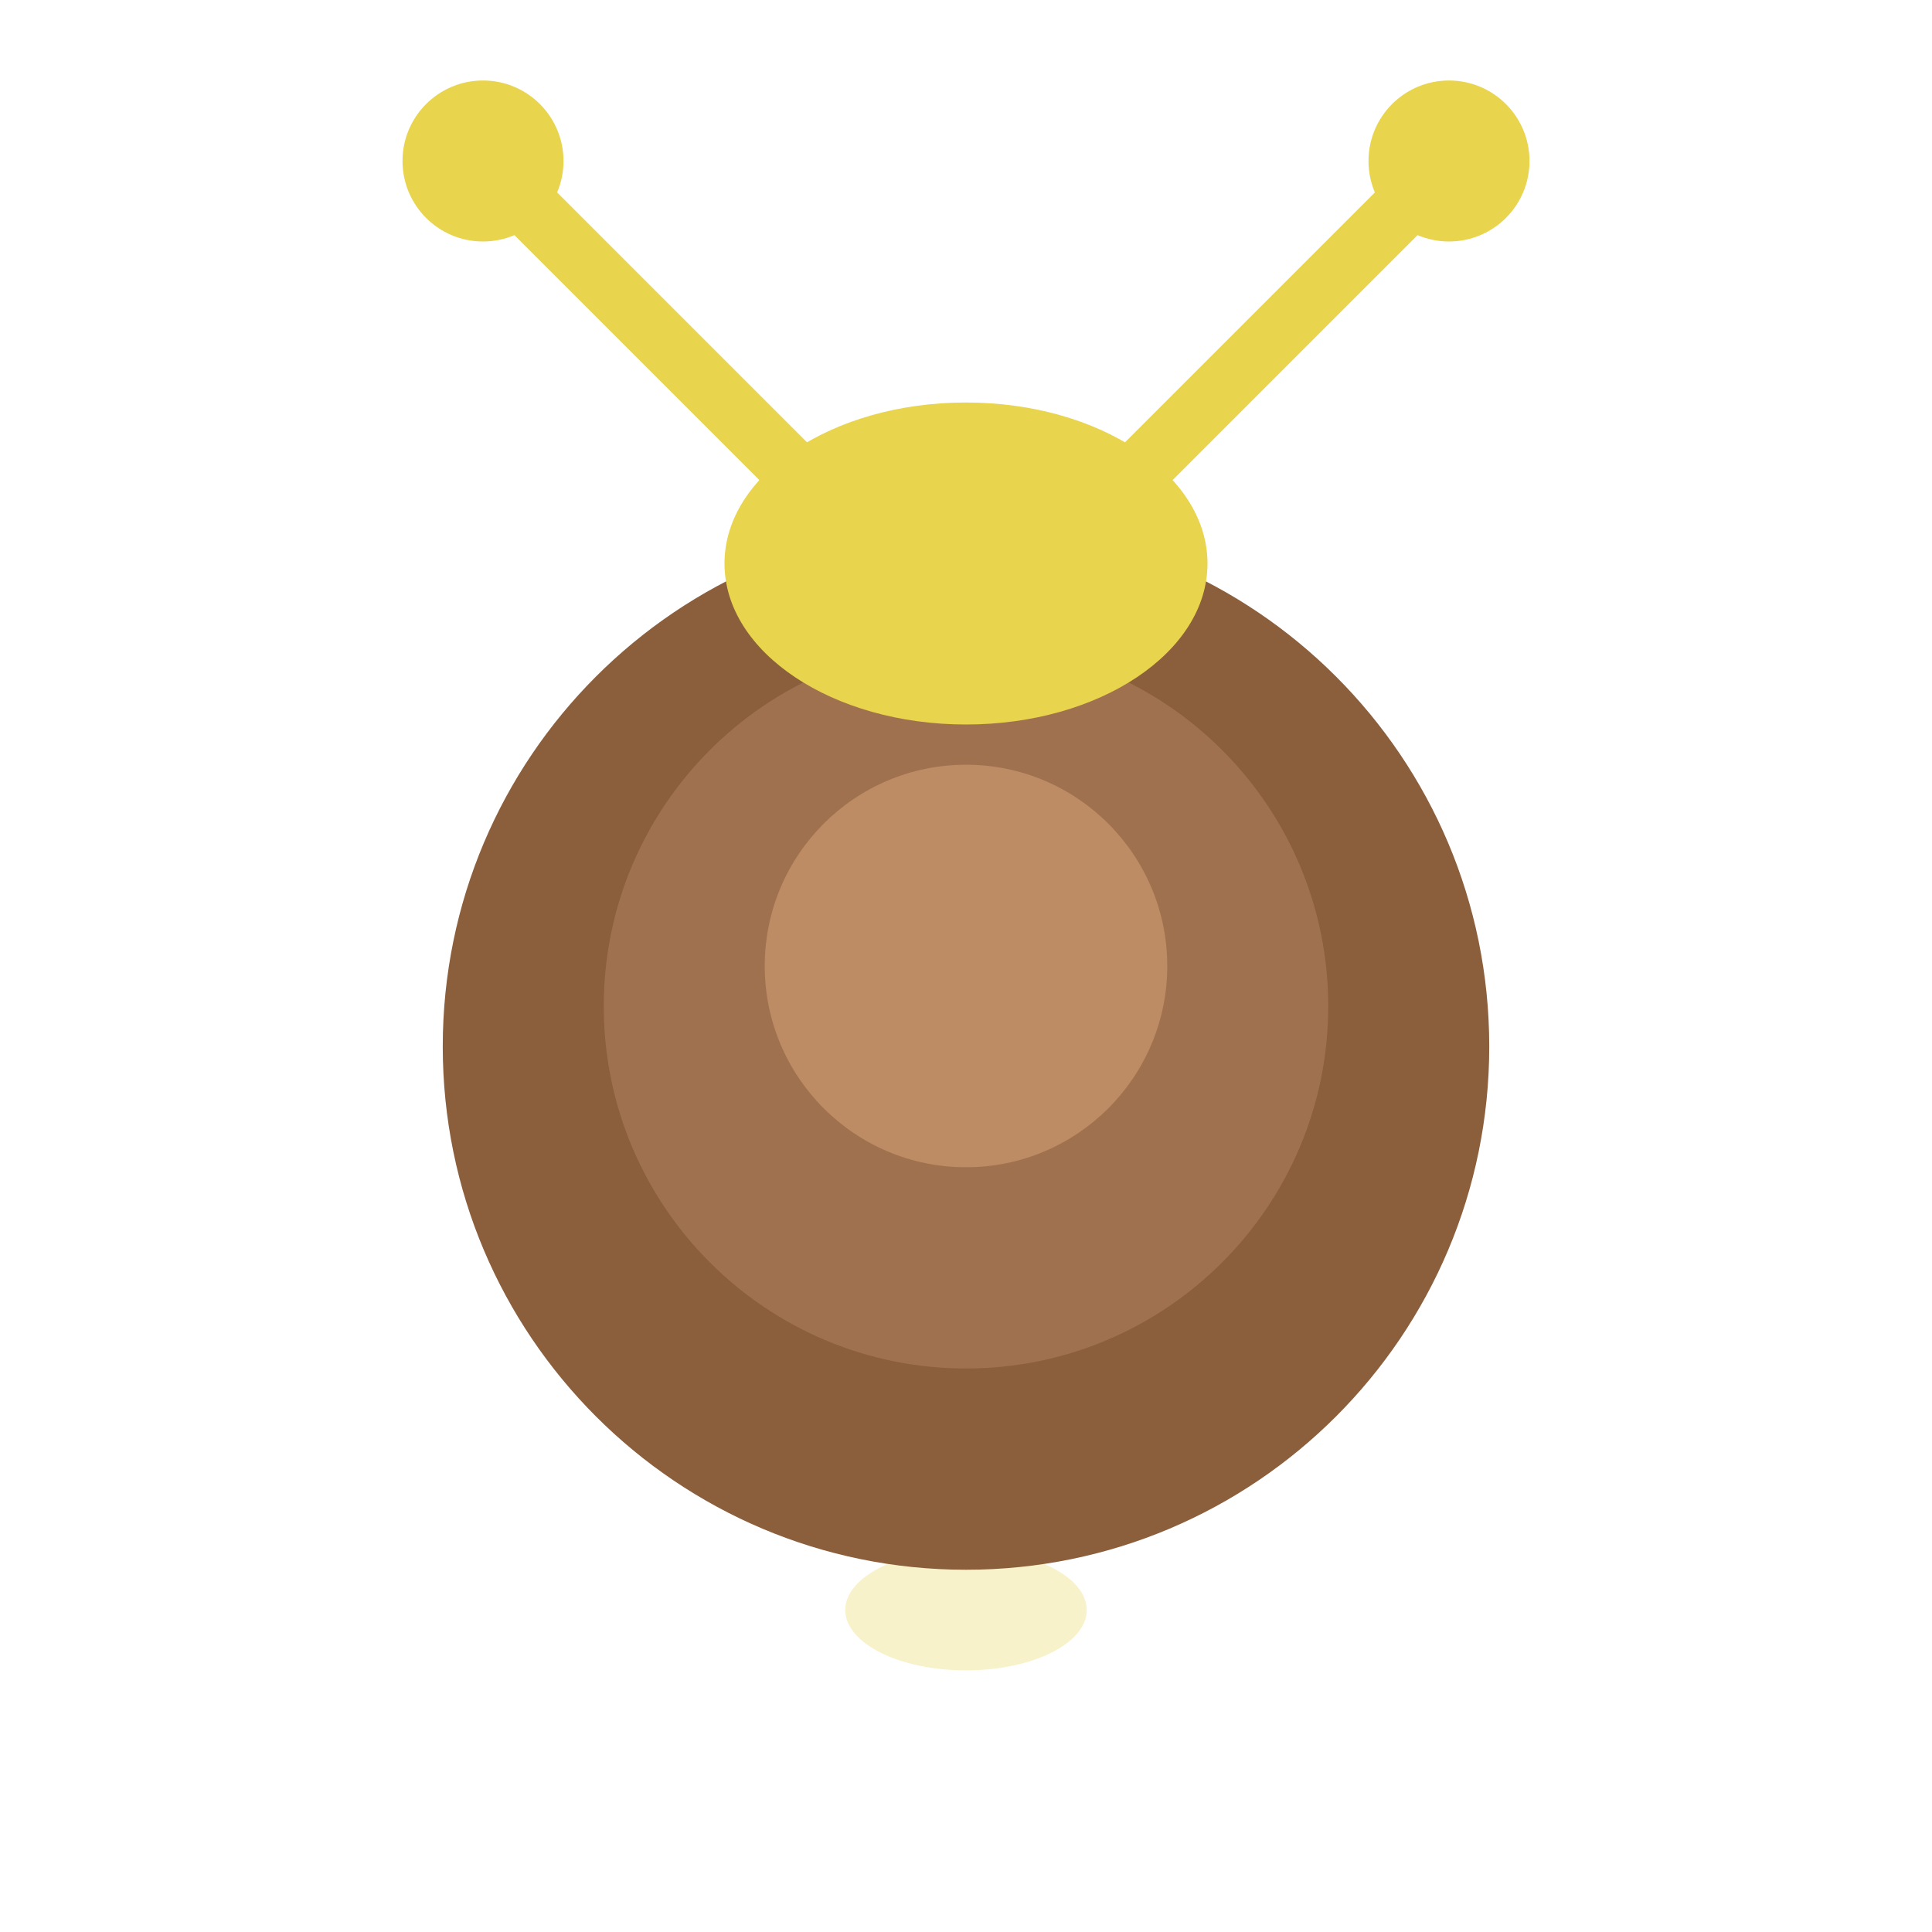
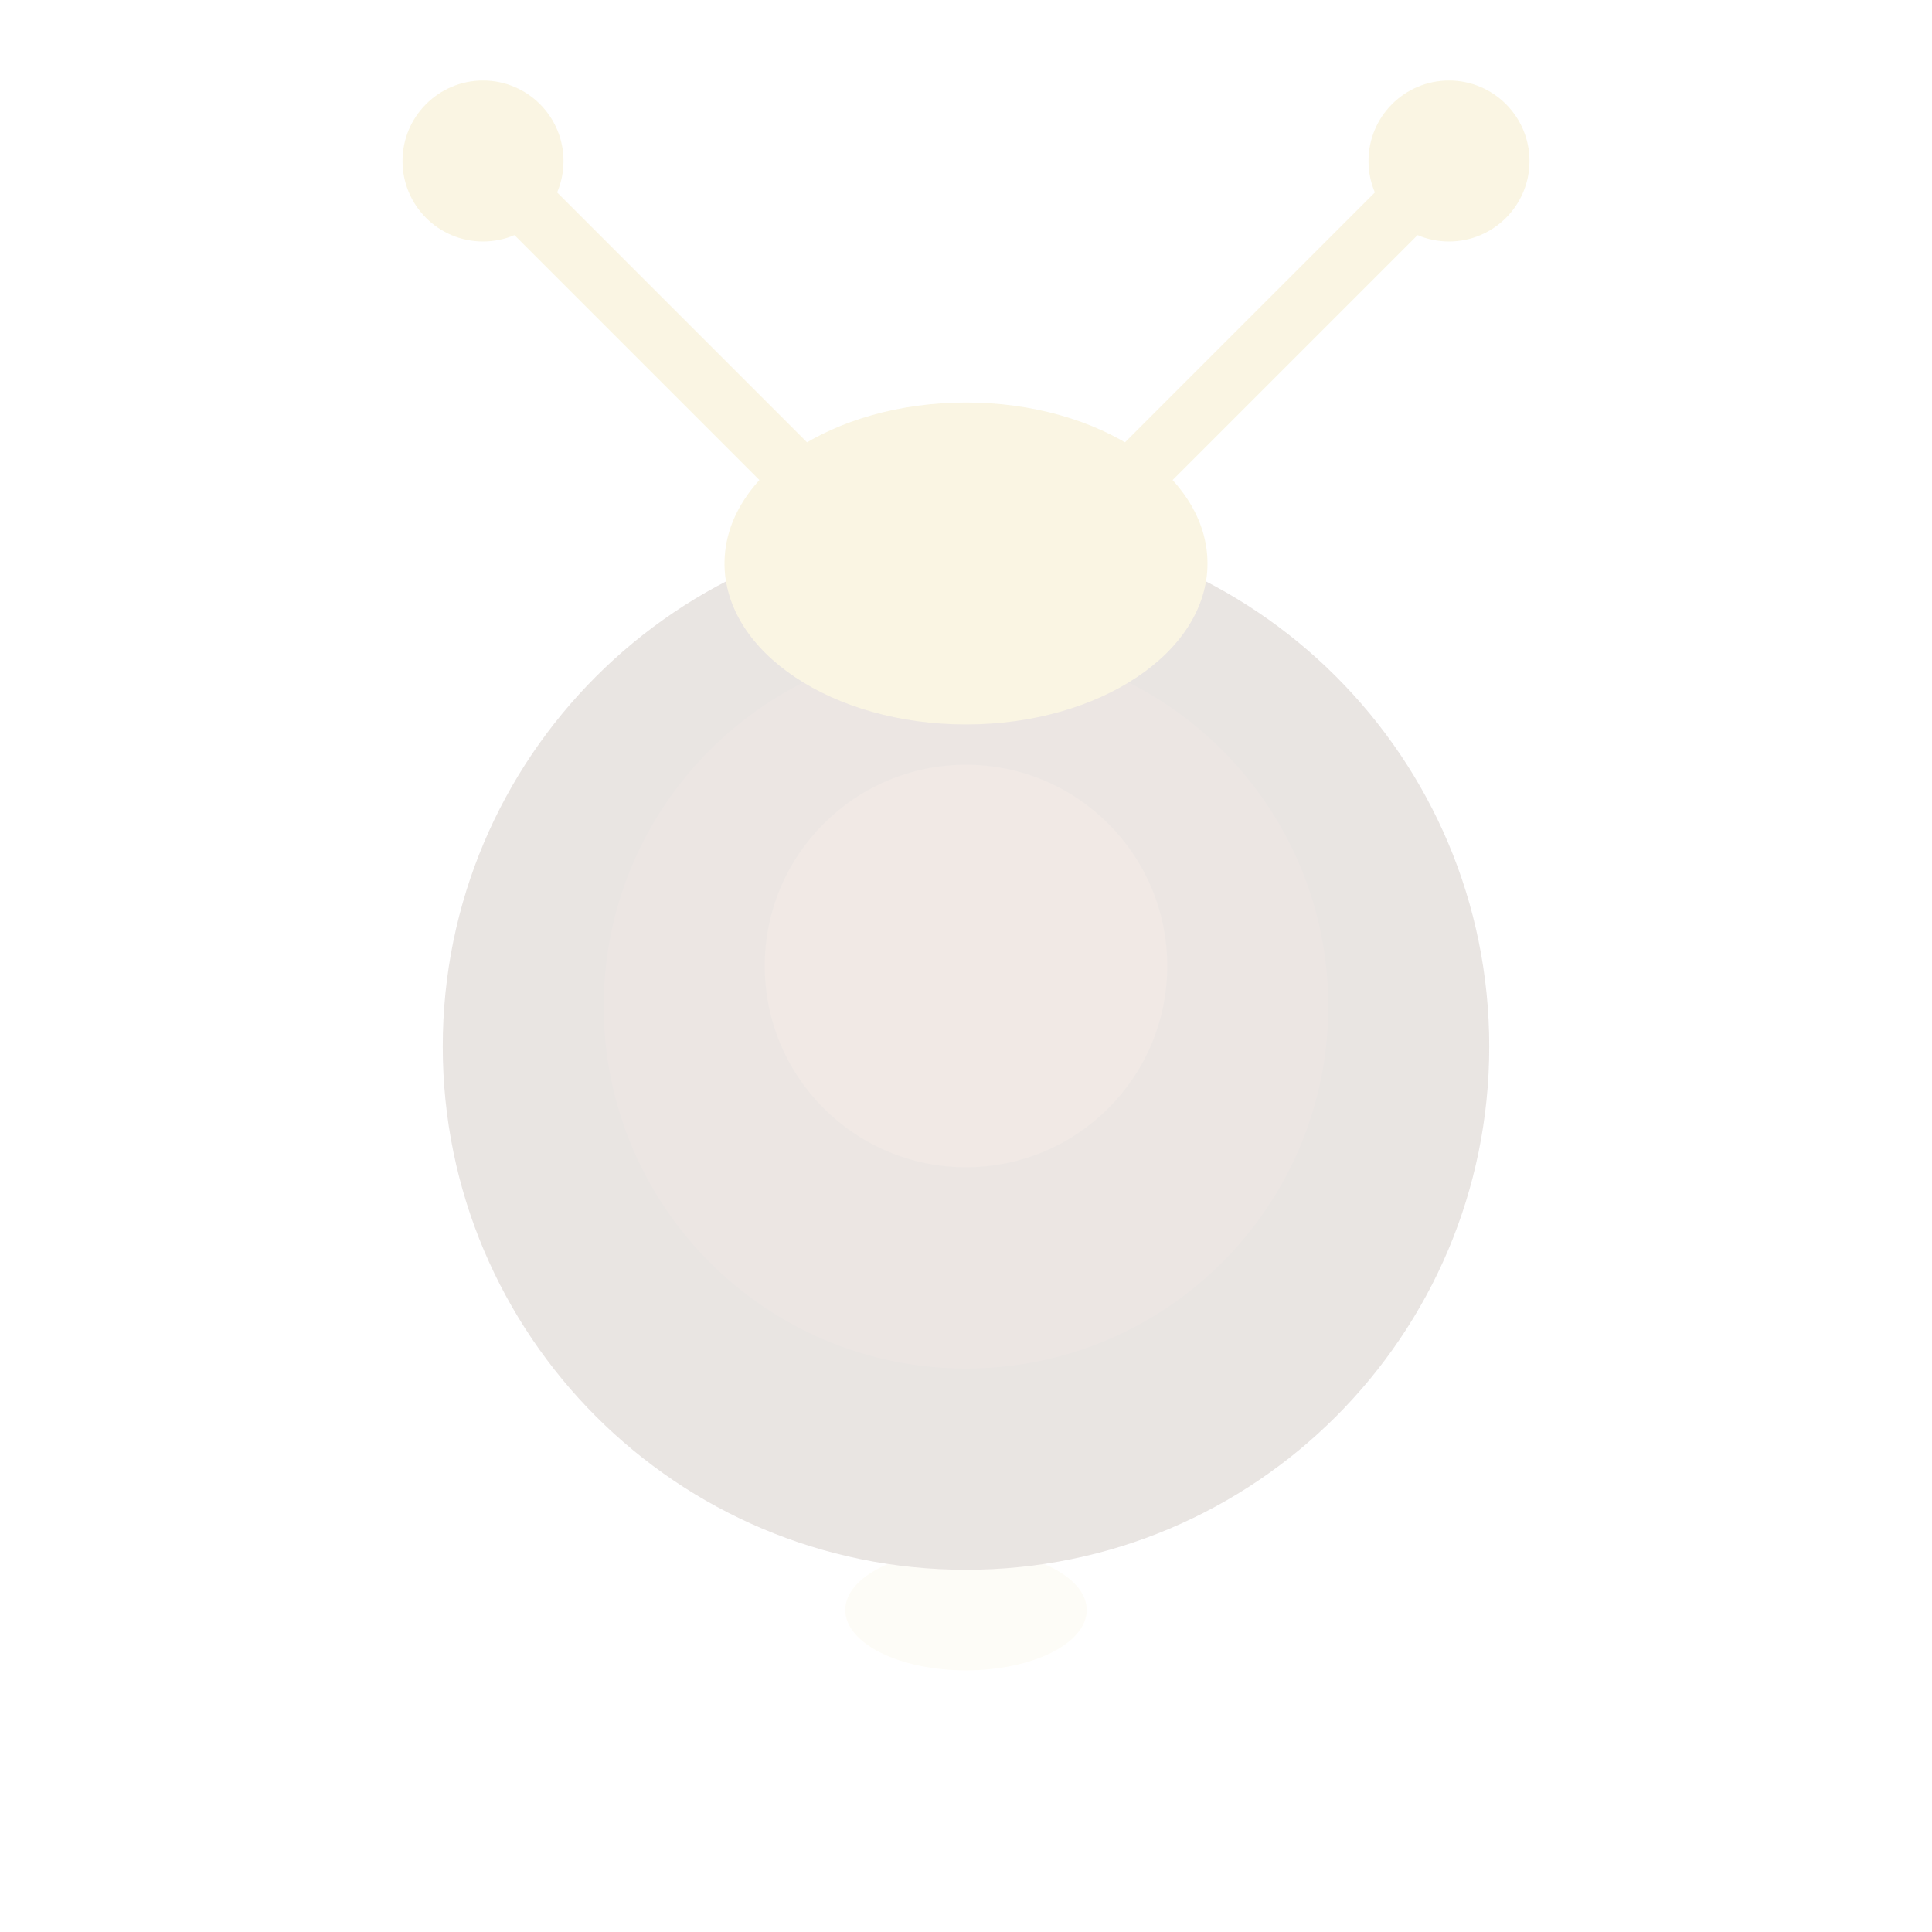
<svg xmlns="http://www.w3.org/2000/svg" viewBox="0 0 48 48" width="48" height="48">
-   <ellipse cx="24" cy="40" rx="3" ry="1.5" fill="#E8D44D" opacity="0.30" />
-   <circle cx="24" cy="26" r="13" fill="#8B5E3C" />
-   <circle cx="24" cy="25" r="9" fill="#A0714F" />
-   <circle cx="24" cy="24" r="5" fill="#BD8C64" />
-   <ellipse cx="24" cy="14.0" rx="6.0" ry="4.0" fill="#E8D44D" />
-   <line x1="20.0" y1="12.0" x2="12.0" y2="4.0" stroke="#E8D44D" stroke-width="1.5" stroke-linecap="round" />
-   <circle cx="12.0" cy="4.0" r="2" fill="#E8D44D" />
-   <line x1="28.0" y1="12.0" x2="36.0" y2="4.0" stroke="#E8D44D" stroke-width="1.5" stroke-linecap="round" />
-   <circle cx="36.0" cy="4.0" r="2" fill="#E8D44D" />
+   <filter id="t">
+     <feColorMatrix type="matrix" values="0.25 0 0 0 0.75  0 0.25 0 0 0.75  0 0 0.25 0 0.75  0 0 0 1 0" />
+   </filter>
+   <g filter="url(#t)">
+     <ellipse cx="24" cy="40" rx="3" ry="1.5" fill="#E8D44D" opacity="0.30" />
+     <circle cx="24" cy="26" r="13" fill="#8B5E3C" />
+     <circle cx="24" cy="25" r="9" fill="#A0714F" />
+     <circle cx="24" cy="24" r="5" fill="#BD8C64" />
+     <ellipse cx="24" cy="14.0" rx="6.0" ry="4.0" fill="#E8D44D" />
+     <line x1="20.0" y1="12.0" x2="12.0" y2="4.0" stroke="#E8D44D" stroke-width="1.5" stroke-linecap="round" />
+     <circle cx="12.0" cy="4.0" r="2" fill="#E8D44D" />
+     <line x1="28.0" y1="12.0" x2="36.0" y2="4.0" stroke="#E8D44D" stroke-width="1.5" stroke-linecap="round" />
+     <circle cx="36.0" cy="4.0" r="2" fill="#E8D44D" />
+   </g>
</svg>
